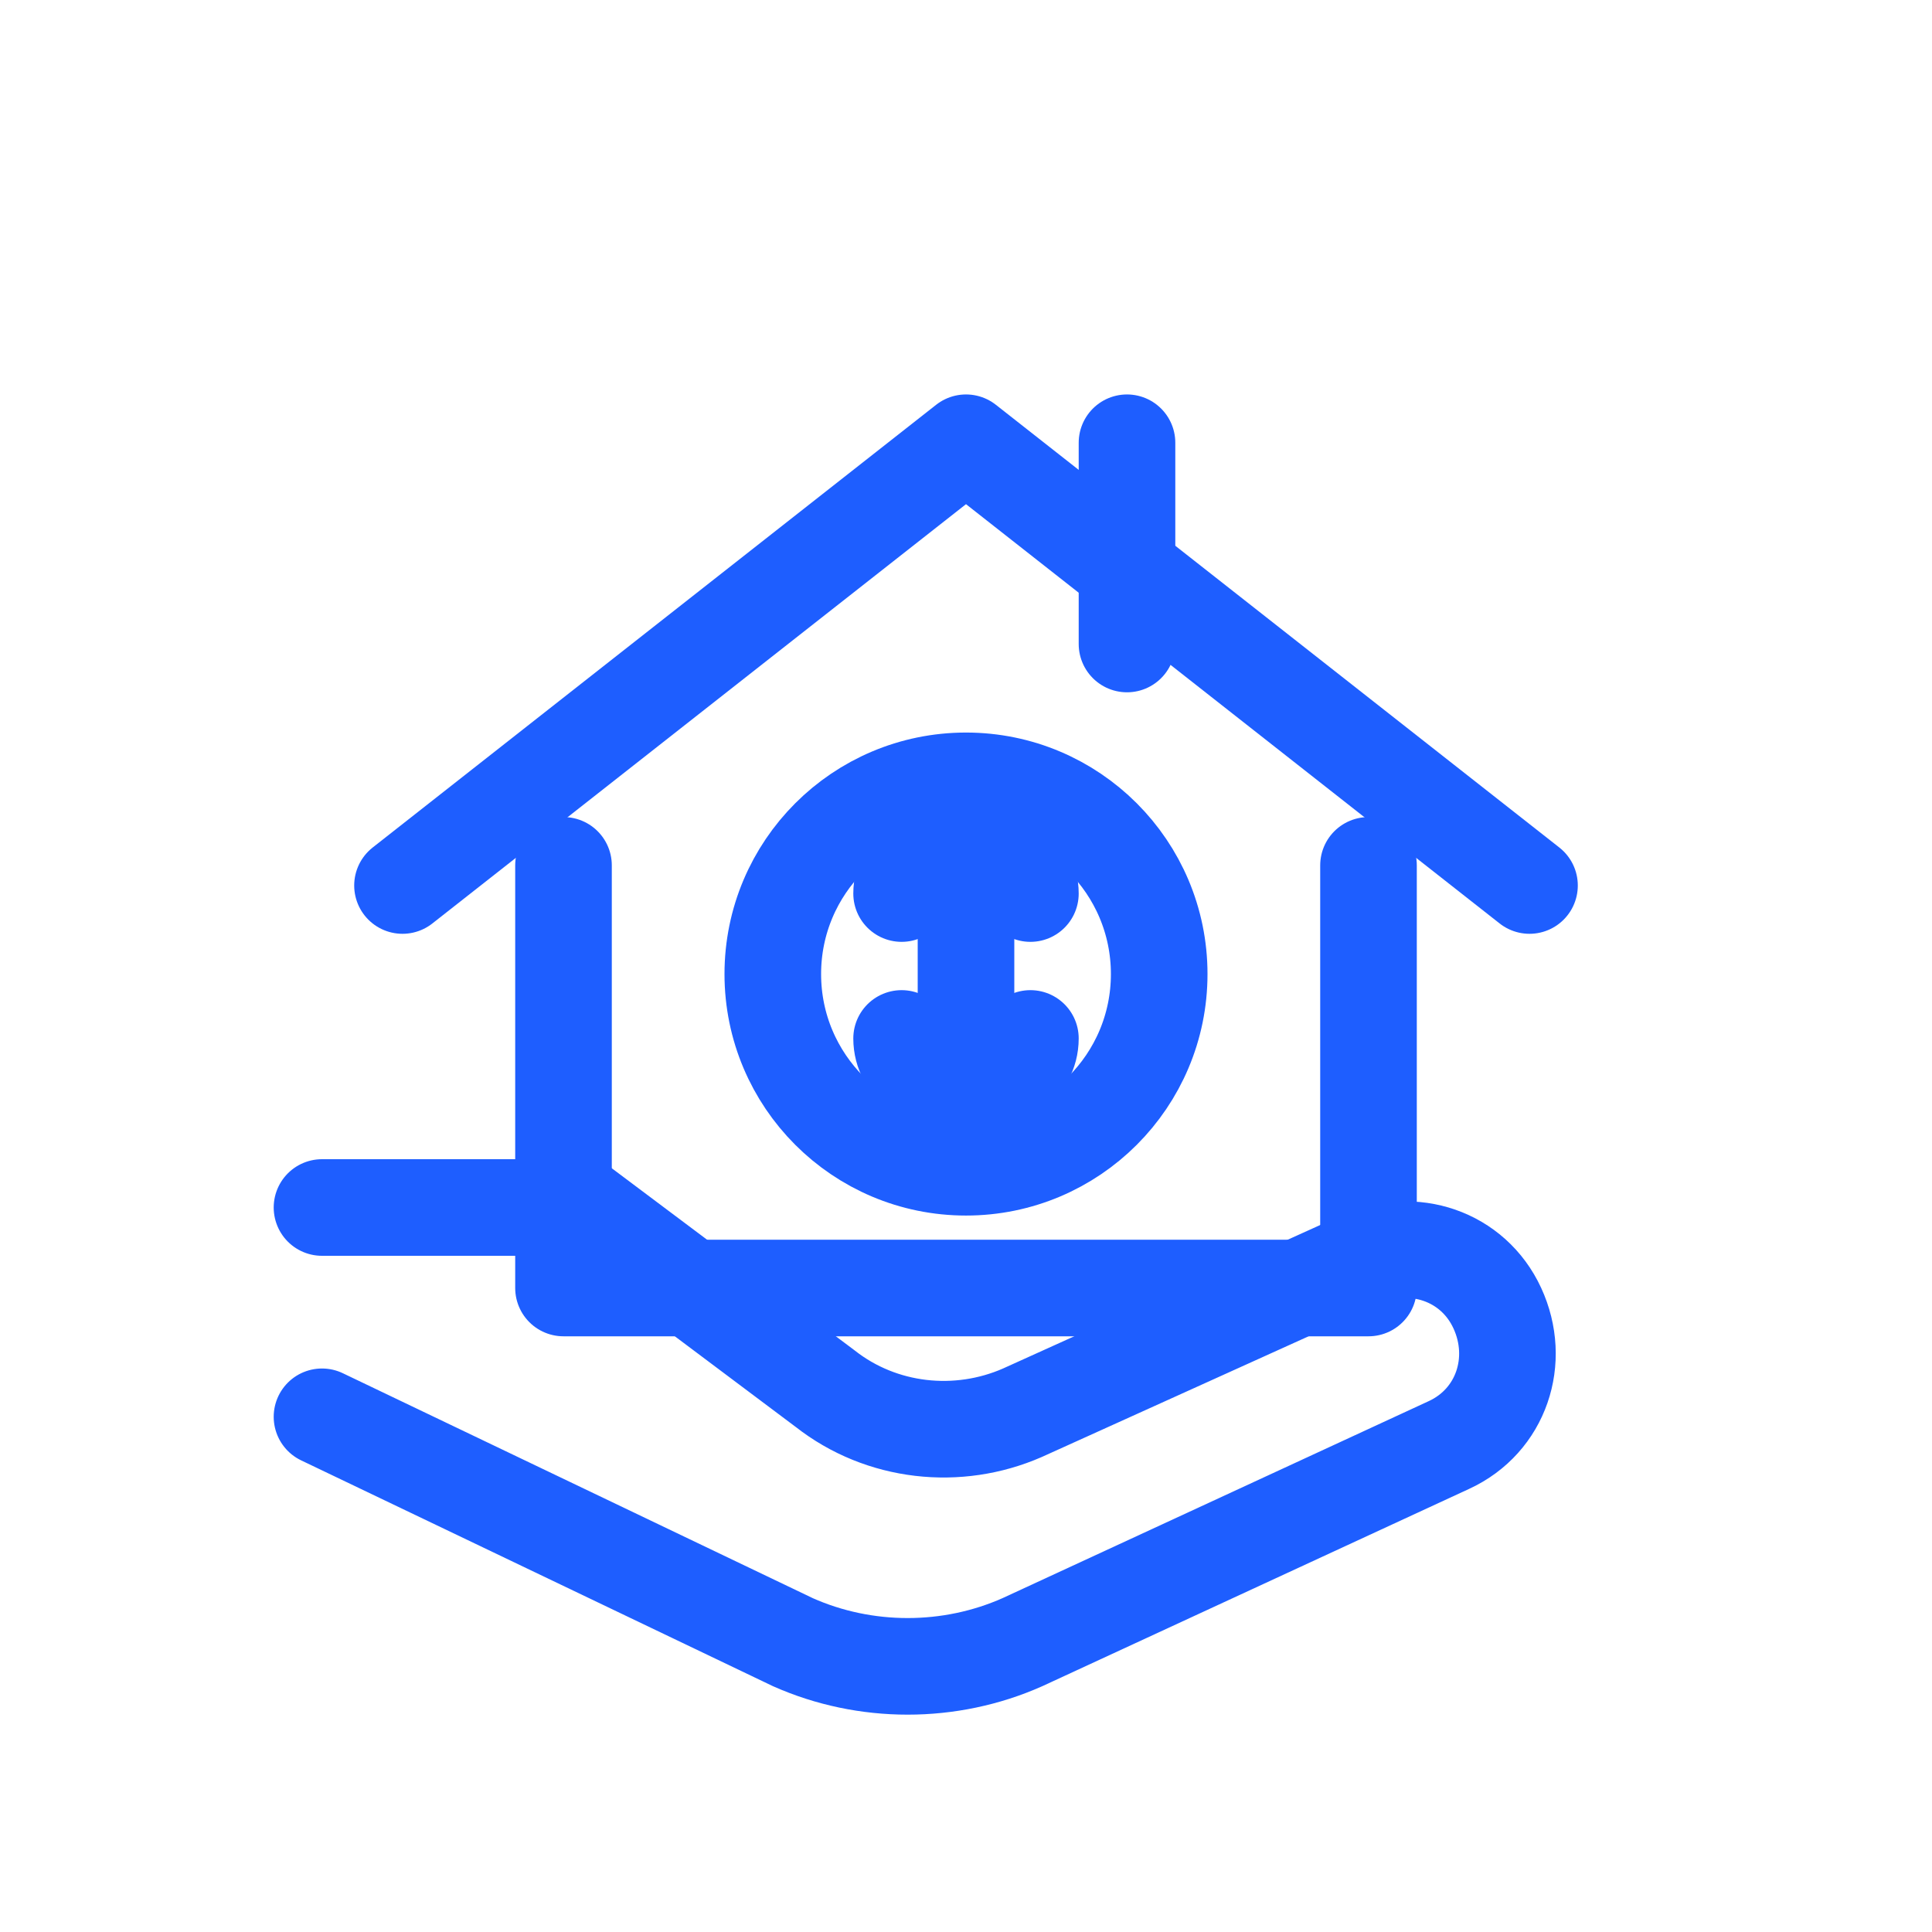
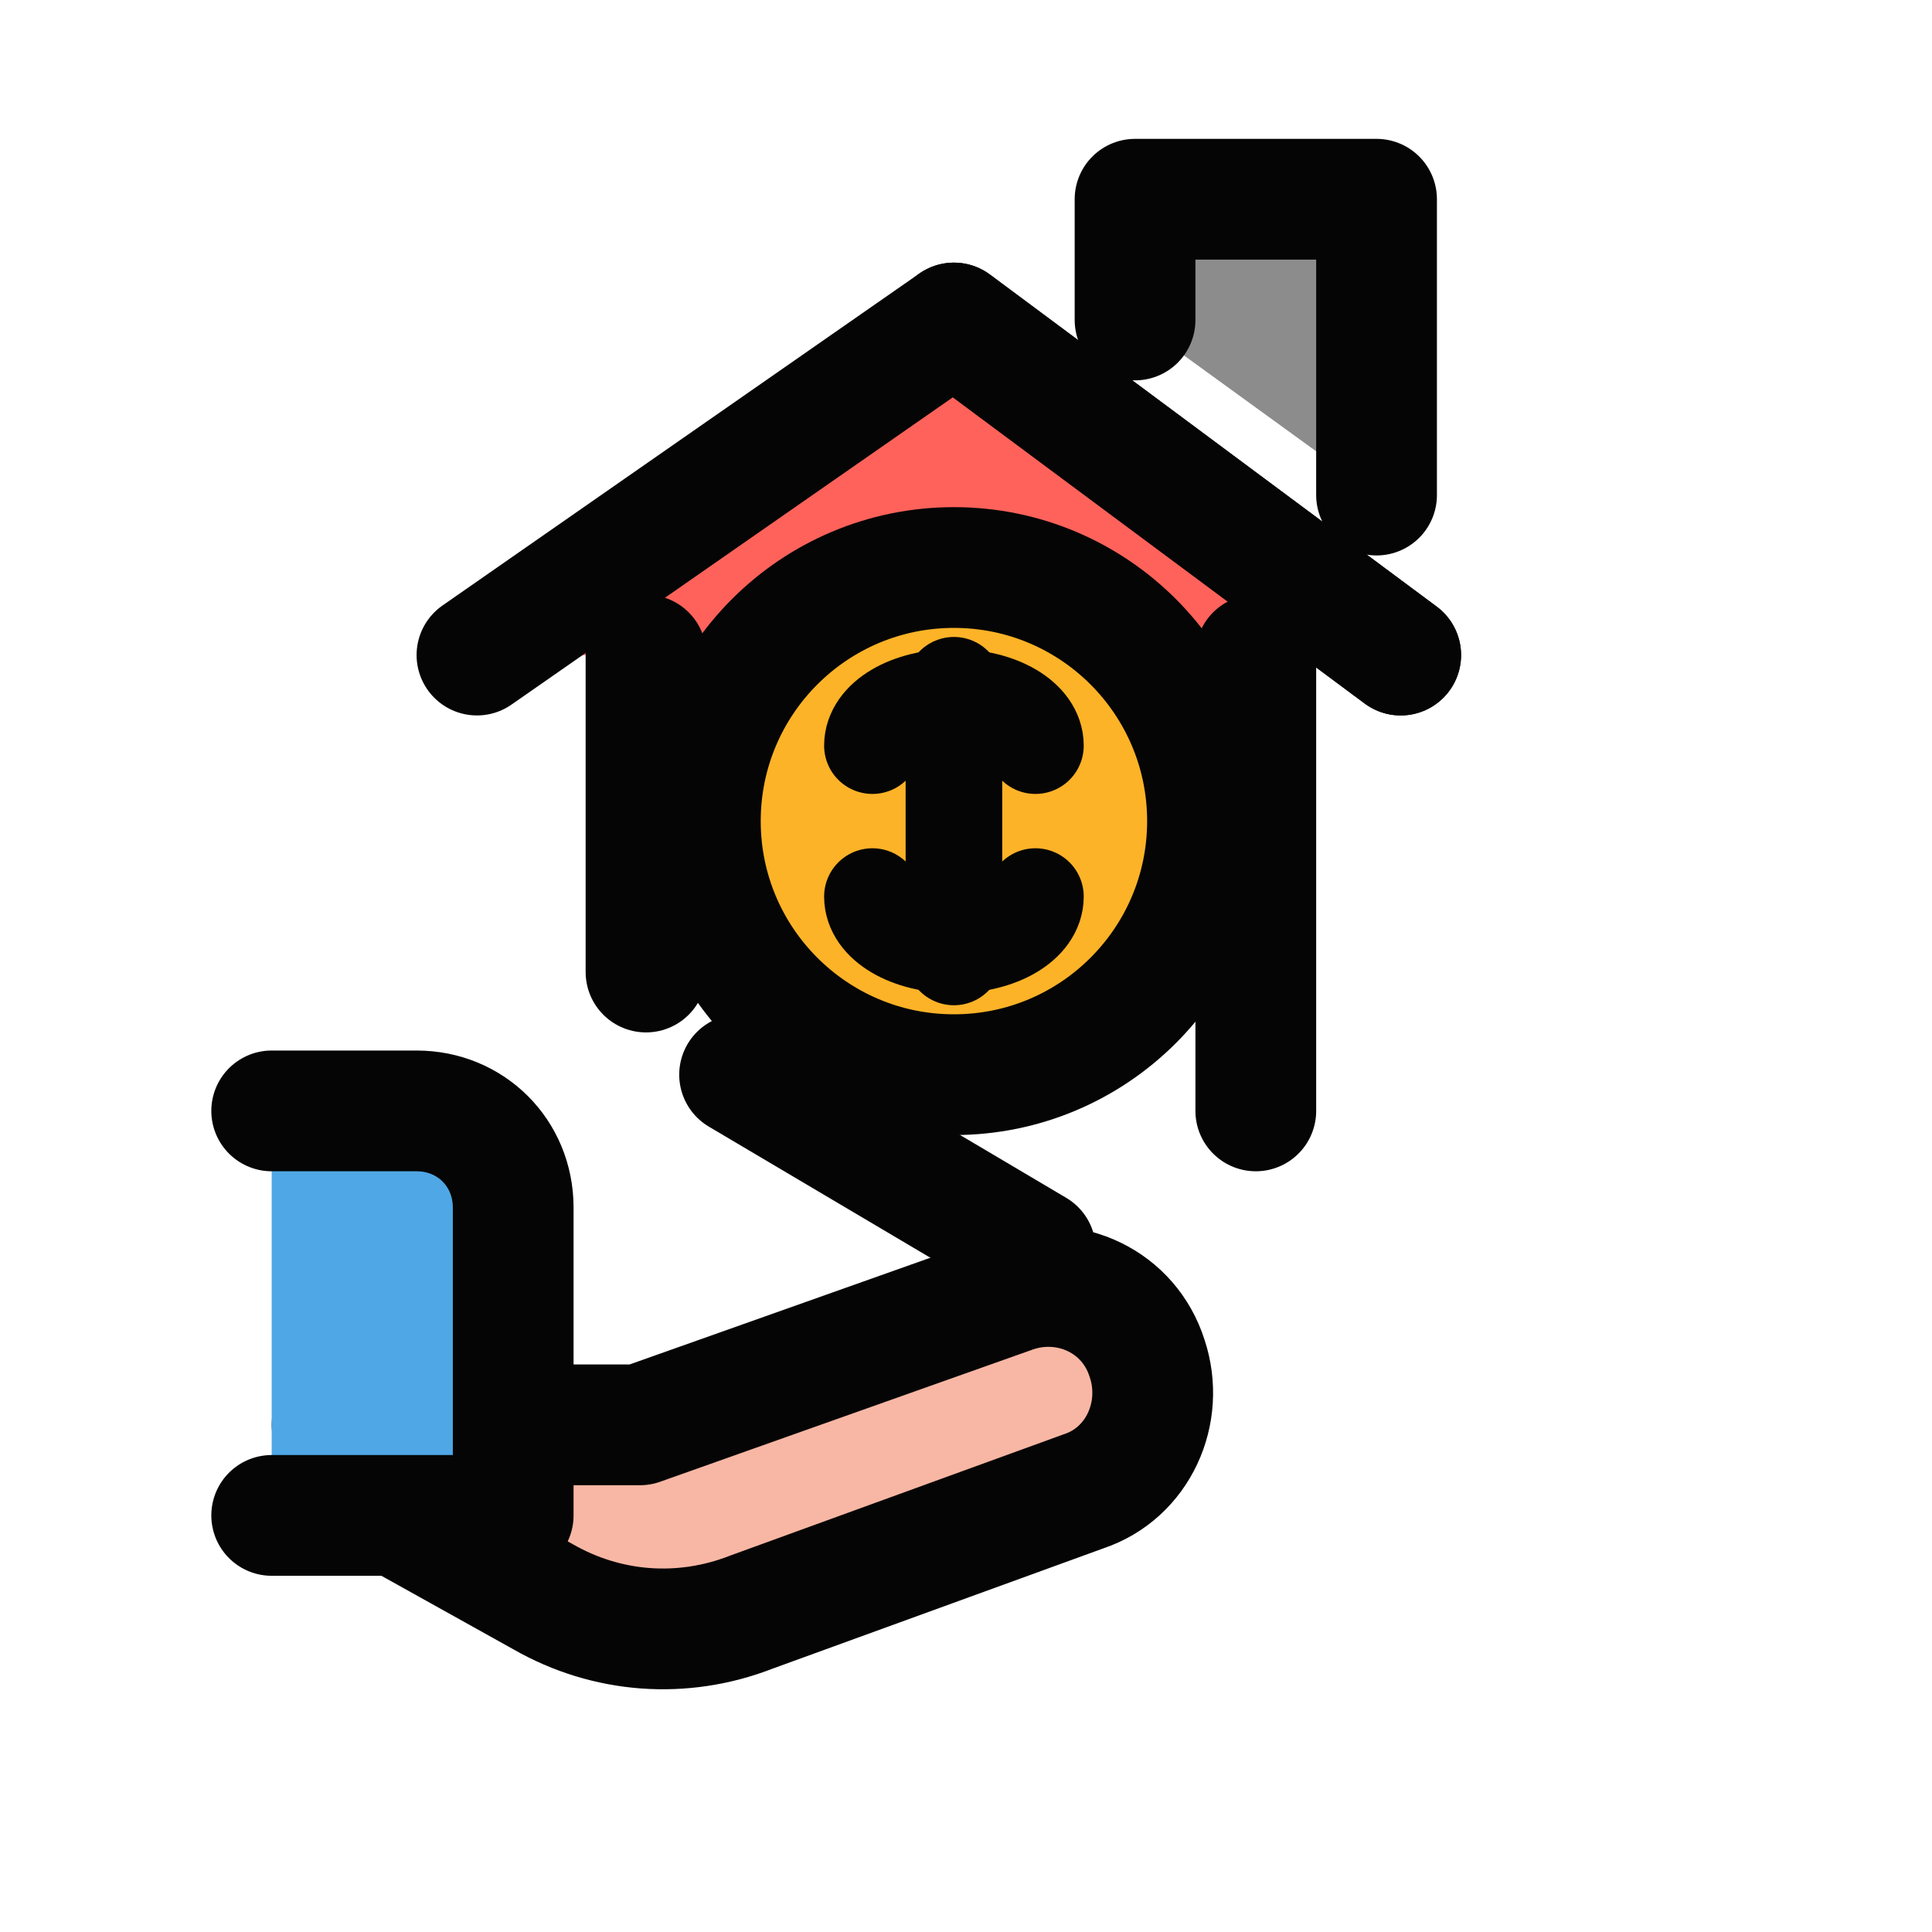
- <svg xmlns="http://www.w3.org/2000/svg" width="48" height="48" viewBox="0 0 48 48" fill="none">
-   <g stroke="#1E5EFF" stroke-width="2.4" stroke-linecap="round" stroke-linejoin="round">
-     <path d="M10 22L24 11L38 22" />
-     <path d="M14 21.5V32H34V21.5" />
-     <path d="M28 11V16" />
-     <path d="M8 30H14.5L20.5 34.5C21.9 35.6 23.8 35.8 25.4 35.1L33.8 31.3C35.1 30.7 36.6 31.2 37.2 32.5C37.8 33.8 37.3 35.3 36 35.9L25.4 40.8C23.6 41.6 21.5 41.6 19.7 40.8L8 35.2" />
-     <circle cx="24" cy="24.2" r="4.8" />
+ <svg xmlns="http://www.w3.org/2000/svg" width="64" height="64" viewBox="0 0 64 64" fill="none">
+   <g stroke-linecap="round" stroke-linejoin="round">
+     <path d="M31.6 10.7L46.4 21.7" stroke="#050505" stroke-width="4" />
+     <path d="M15.8 21.7L31.6 10.7L46.4 21.7" fill="#FF625A" stroke="#050505" stroke-width="4" />
+     <path d="M21.4 21.7V32.2" stroke="#050505" stroke-width="4" />
+     <path d="M41.6 21.7V36.8" stroke="#050505" stroke-width="4" />
+     <path d="M37.6 10.6V6.6H45.6V16.4" fill="#8C8C8C" stroke="#050505" stroke-width="4" />
+     <circle cx="31.6" cy="27.2" r="8.4" fill="#FDB327" stroke="#050505" stroke-width="4" />
+     <path d="M31.6 22.7V31.7" stroke="#050505" stroke-width="3.2" />
+     <path d="M28.9 24.7C28.9 23.8 30.1 23.1 31.6 23.1C33.1 23.1 34.3 23.8 34.3 24.7" stroke="#050505" stroke-width="3.2" />
+     <path d="M28.9 29.7C28.9 30.6 30.1 31.3 31.6 31.3C33.1 31.3 34.3 30.6 34.3 29.7" stroke="#050505" stroke-width="3.2" />
+     <path d="M11 47.2H21.2L33.6 42.8C35.4 42.2 37.4 43.1 38 45C38.6 46.8 37.7 48.8 35.9 49.4L24.9 53.4C22.6 54.3 20.1 54.1 18 52.9L11 49" fill="#F8B7A4" stroke="#050505" stroke-width="4" />
+     <path d="M9 36.8H13.8C15.6 36.8 17 38.2 17 40V50.2H9" fill="#4FA7E5" stroke="#050505" stroke-width="4" />
+     <path d="M24.5 35.6L34.3 41.4" stroke="#050505" stroke-width="4" />
  </g>
-   <path d="M24 21V27" stroke="#1E5EFF" stroke-width="2.4" stroke-linecap="round" />
-   <path d="M22.4 22.2C22.4 21.5 23.1 21 24 21C24.9 21 25.6 21.5 25.6 22.2" stroke="#1E5EFF" stroke-width="2.4" stroke-linecap="round" />
-   <path d="M22.4 25.8C22.4 26.5 23.1 27 24 27C24.9 27 25.6 26.5 25.6 25.8" stroke="#1E5EFF" stroke-width="2.4" stroke-linecap="round" />
</svg>
